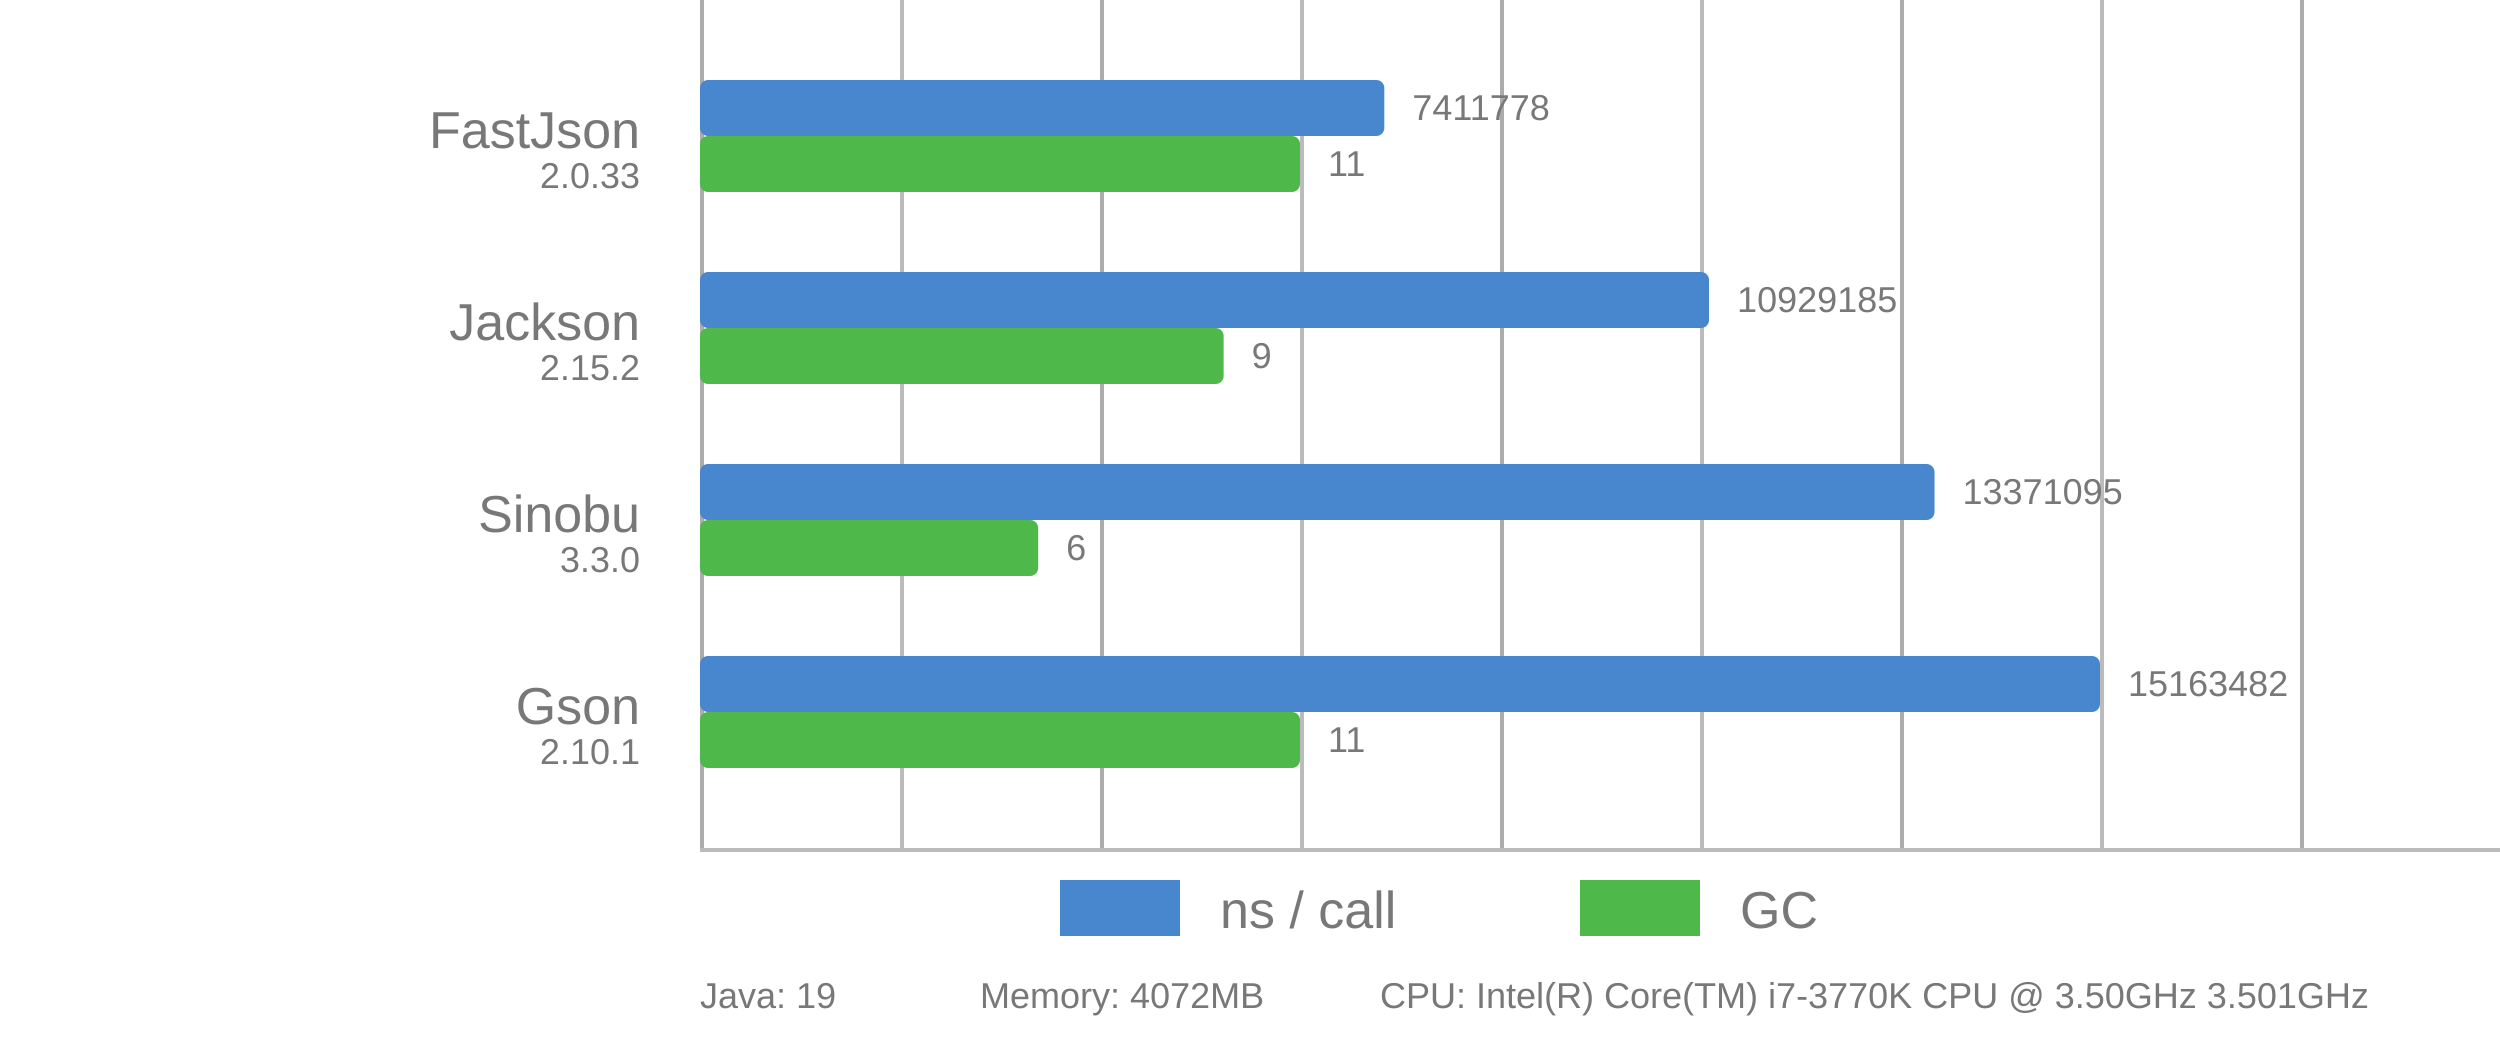
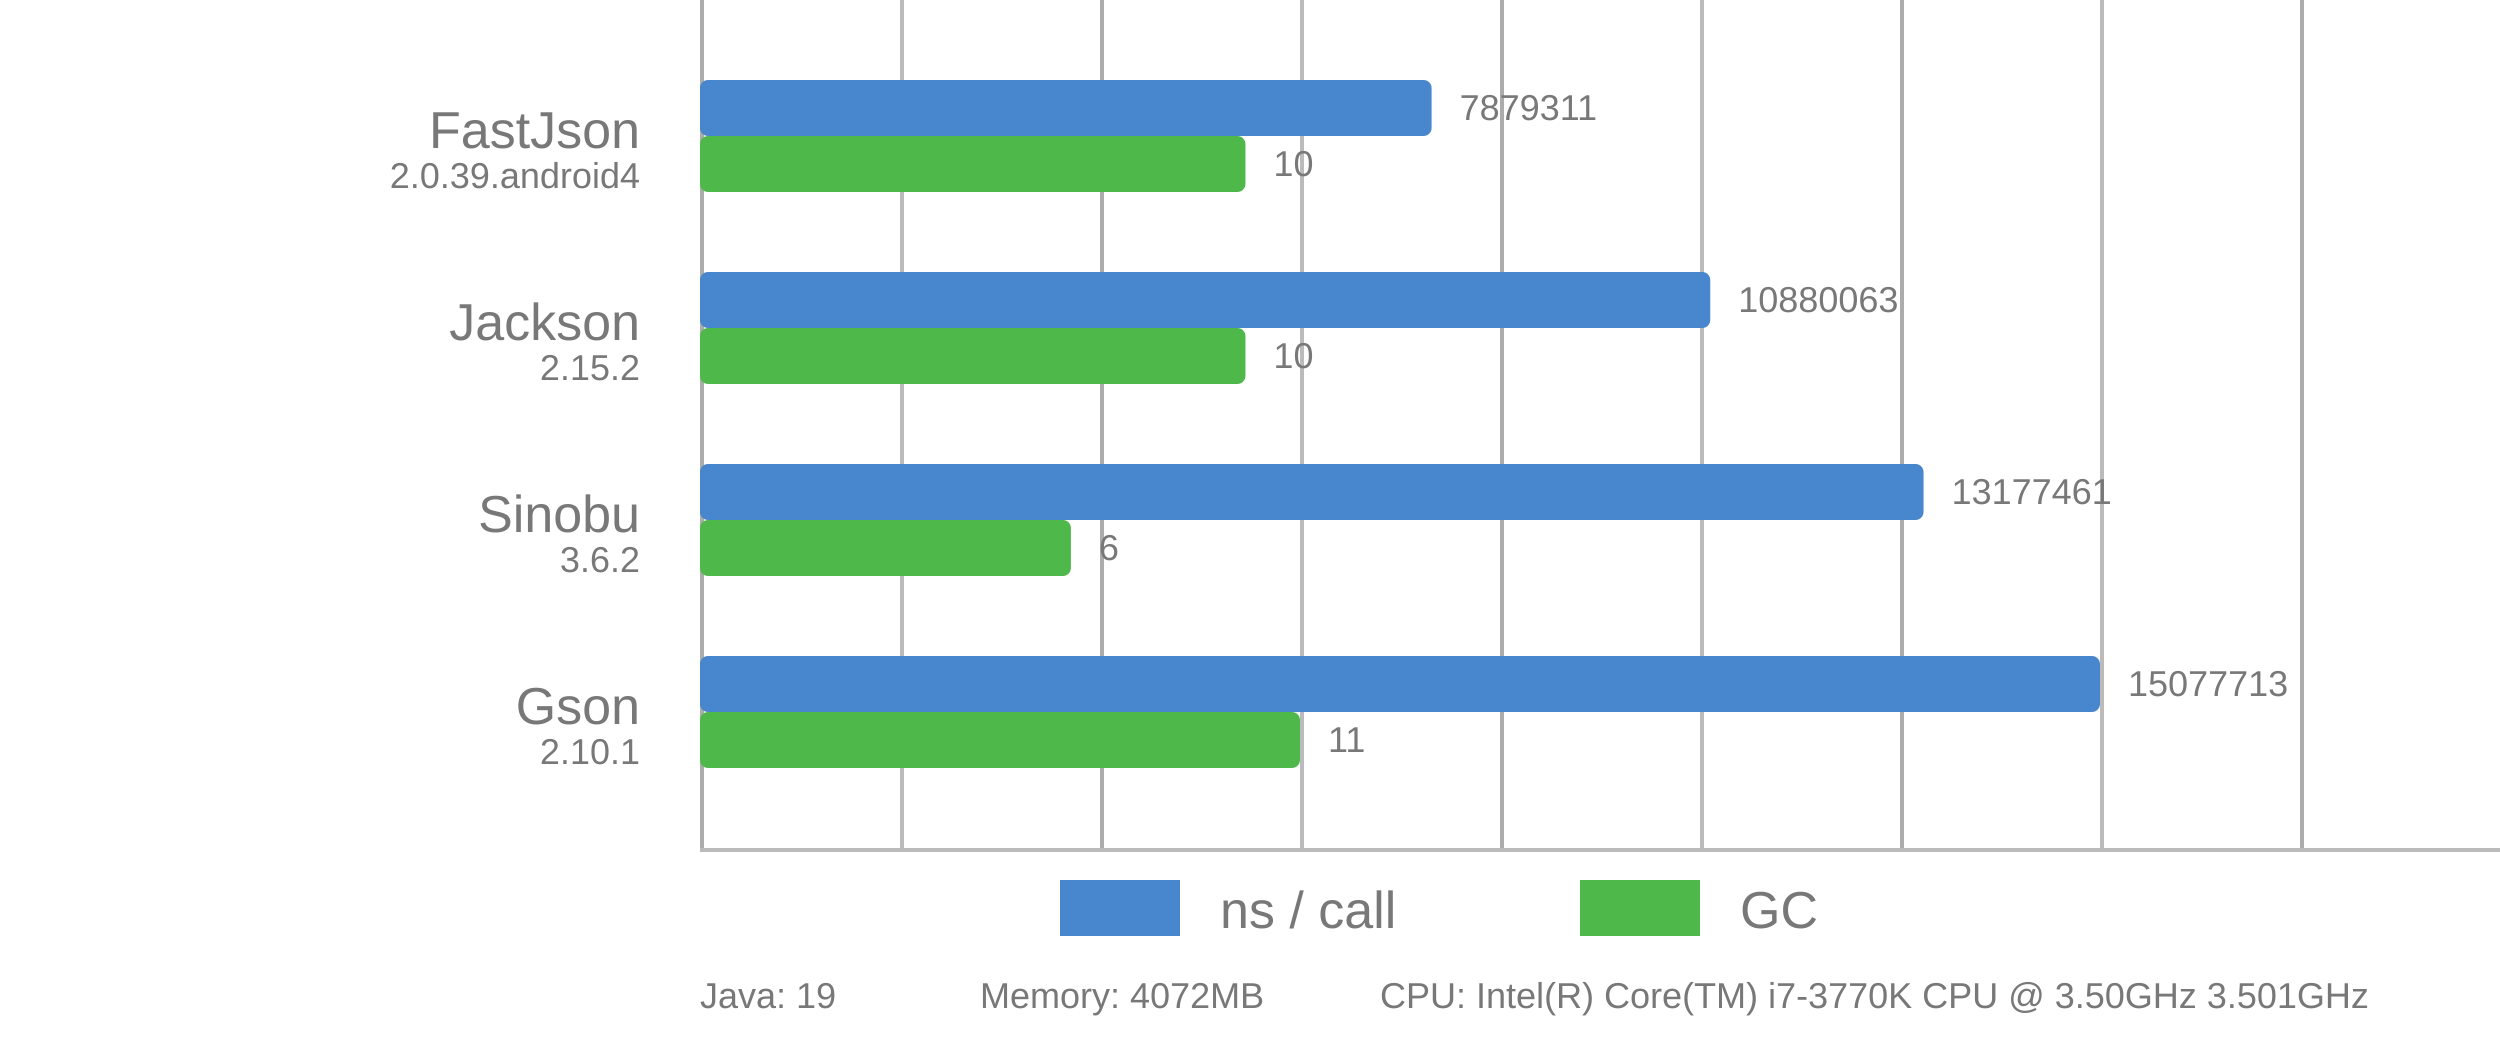
<svg xmlns="http://www.w3.org/2000/svg" viewBox="0 0 625 262">
  <style>
      text {
          font-family: Arial;
          font-size: 13px;
          fill: #787878;
      }

      .desc {
          font-size: 9px;
      }

      .vline {
          fill: #acacac;
          stroke: none;
          stroke-width: 0;
      }

      .subline {
          fill: #bbb;
          stroke: none;
          stroke-width: 0;
      }

      .call {
          fill: #4886CD;
          stroke-linejoin: round;
          height: 14px;
      }

      .gc {
          fill: #4FB84B;
          stroke-linejoin: round;
          height: 14px;
      }
  </style>
  <g>
    <rect x="175" y="0" width="1" height="212" class="vline" />
    <rect x="275" y="0" width="1" height="212" class="vline" />
    <rect x="375" y="0" width="1" height="212" class="vline" />
    <rect x="475" y="0" width="1" height="212" class="vline" />
    <rect x="575" y="0" width="1" height="212" class="vline" />
    <rect x="225" y="0" width="1" height="212" class="subline" />
    <rect x="325" y="0" width="1" height="212" class="subline" />
    <rect x="425" y="0" width="1" height="212" class="subline" />
    <rect x="525" y="0" width="1" height="212" class="subline" />
    <rect x="175" y="212" width="450" height="1" class="subline" />
    <rect x="265" y="220" width="30" class="call" />
    <text x="305" y="232">ns / call</text>
    <rect x="395" y="220" width="30" class="gc" />
    <text x="435" y="232">GC</text>
  </g>
-   <rect x="175" y="20" width="171.077" rx="2" ry="2" class="call" />
-   <rect x="175" y="34" width="150" rx="2" ry="2" class="gc" />
+   <rect x="175" y="20" width="182.903" rx="2" ry="2" class="call" />
+   <rect x="175" y="34" width="136.364" rx="2" ry="2" class="gc" />
  <text x="160" y="37" text-anchor="end">FastJson</text>
-   <text x="160" y="47" text-anchor="end" class="desc">2.0.33</text>
-   <text x="353.077" y="30" class="desc">7411778</text>
-   <text x="332" y="44" class="desc">11</text>
-   <rect x="175" y="68" width="252.265" rx="2" ry="2" class="call" />
-   <rect x="175" y="82" width="130.909" rx="2" ry="2" class="gc" />
+   <text x="160" y="47" text-anchor="end" class="desc">2.0.39.android4</text>
+   <text x="364.903" y="30" class="desc">7879311</text>
+   <text x="318.364" y="44" class="desc">10</text>
+   <rect x="175" y="68" width="252.56" rx="2" ry="2" class="call" />
+   <rect x="175" y="82" width="136.364" rx="2" ry="2" class="gc" />
  <text x="160" y="85" text-anchor="end">Jackson</text>
  <text x="160" y="95" text-anchor="end" class="desc">2.15.2</text>
-   <text x="434.265" y="78" class="desc">10929185</text>
-   <text x="312.909" y="92" class="desc">9</text>
-   <rect x="175" y="116" width="308.629" rx="2" ry="2" class="call" />
-   <rect x="175" y="130" width="84.545" rx="2" ry="2" class="gc" />
+   <text x="434.56" y="78" class="desc">10880063</text>
+   <text x="318.364" y="92" class="desc">10</text>
+   <rect x="175" y="116" width="305.889" rx="2" ry="2" class="call" />
+   <rect x="175" y="130" width="92.727" rx="2" ry="2" class="gc" />
  <text x="160" y="133" text-anchor="end">Sinobu</text>
-   <text x="160" y="143" text-anchor="end" class="desc">3.3.0</text>
-   <text x="490.629" y="126" class="desc">13371095</text>
-   <text x="266.545" y="140" class="desc">6</text>
+   <text x="160" y="143" text-anchor="end" class="desc">3.6.2</text>
+   <text x="487.889" y="126" class="desc">13177461</text>
+   <text x="274.727" y="140" class="desc">6</text>
  <rect x="175" y="164" width="350" rx="2" ry="2" class="call" />
  <rect x="175" y="178" width="150" rx="2" ry="2" class="gc" />
  <text x="160" y="181" text-anchor="end">Gson</text>
  <text x="160" y="191" text-anchor="end" class="desc">2.10.1</text>
-   <text x="532" y="174" class="desc">15163482</text>
+   <text x="532" y="174" class="desc">15077713</text>
  <text x="332" y="188" class="desc">11</text>
  <text x="175" y="252" class="desc">Java: 19</text>
  <text x="245" y="252" class="desc">Memory: 4072MB</text>
  <text x="345" y="252" class="desc">CPU: Intel(R) Core(TM) i7-3770K CPU @ 3.50GHz 3.501GHz</text>
</svg>
